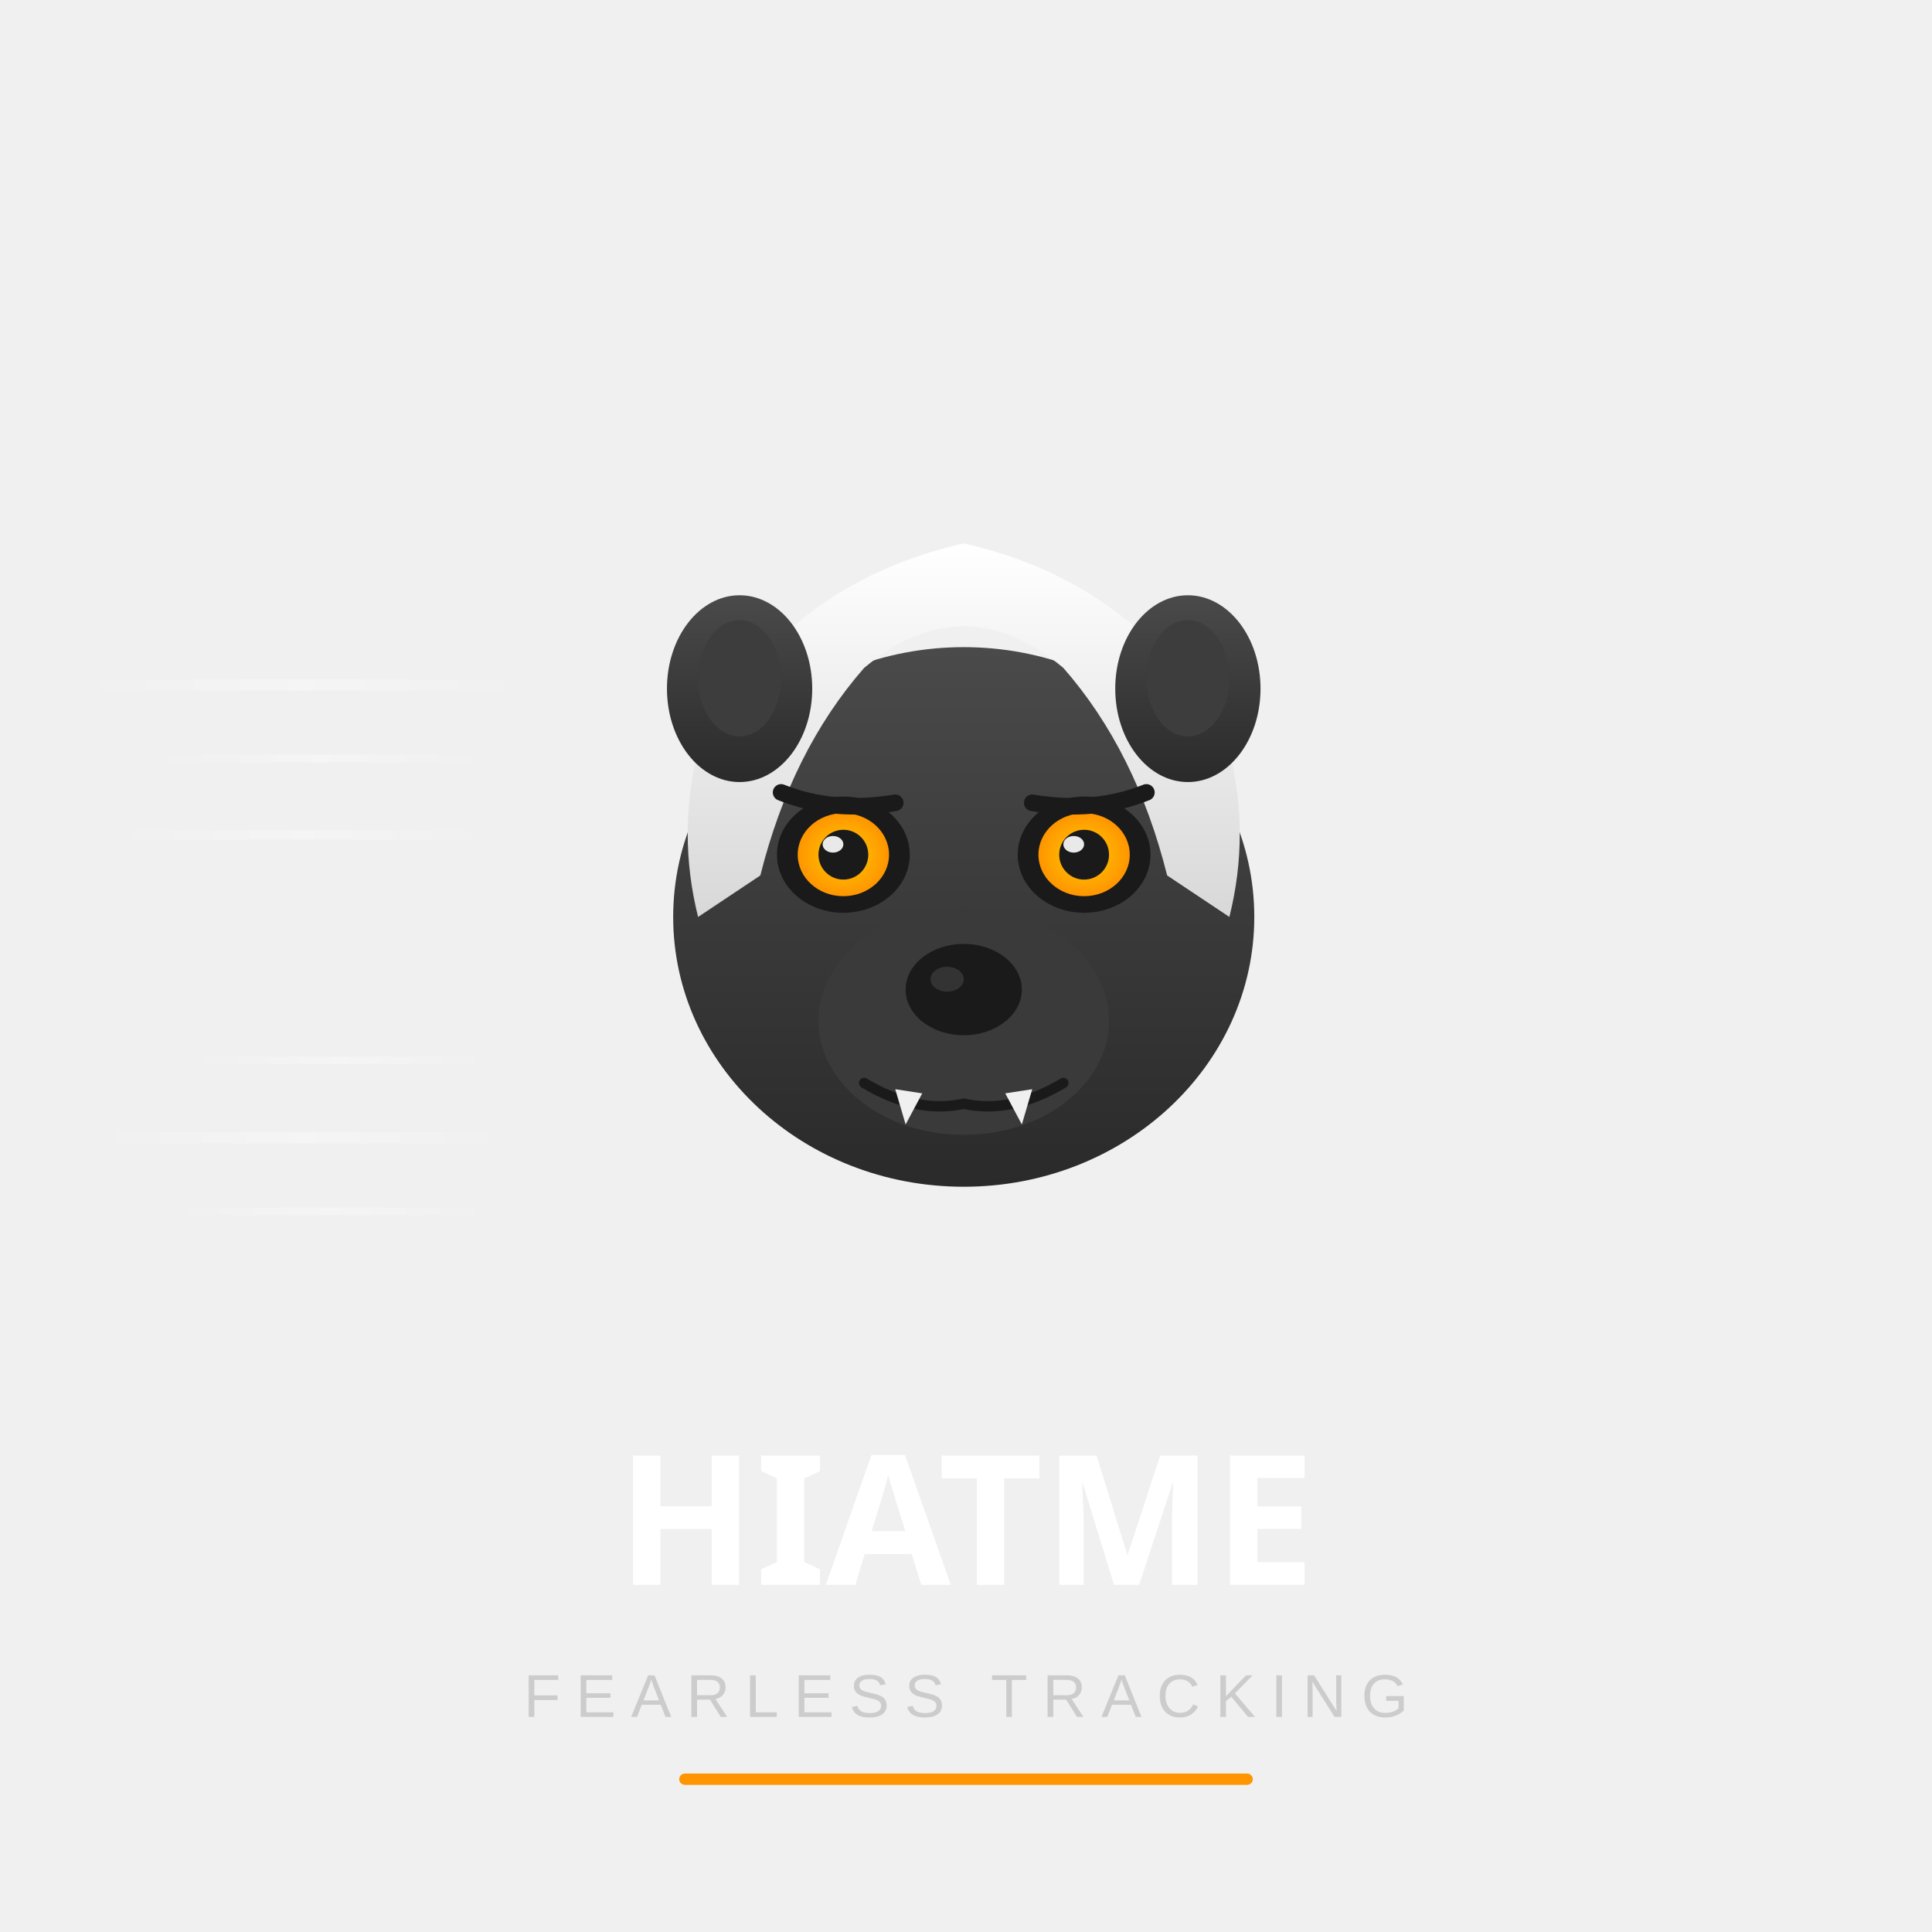
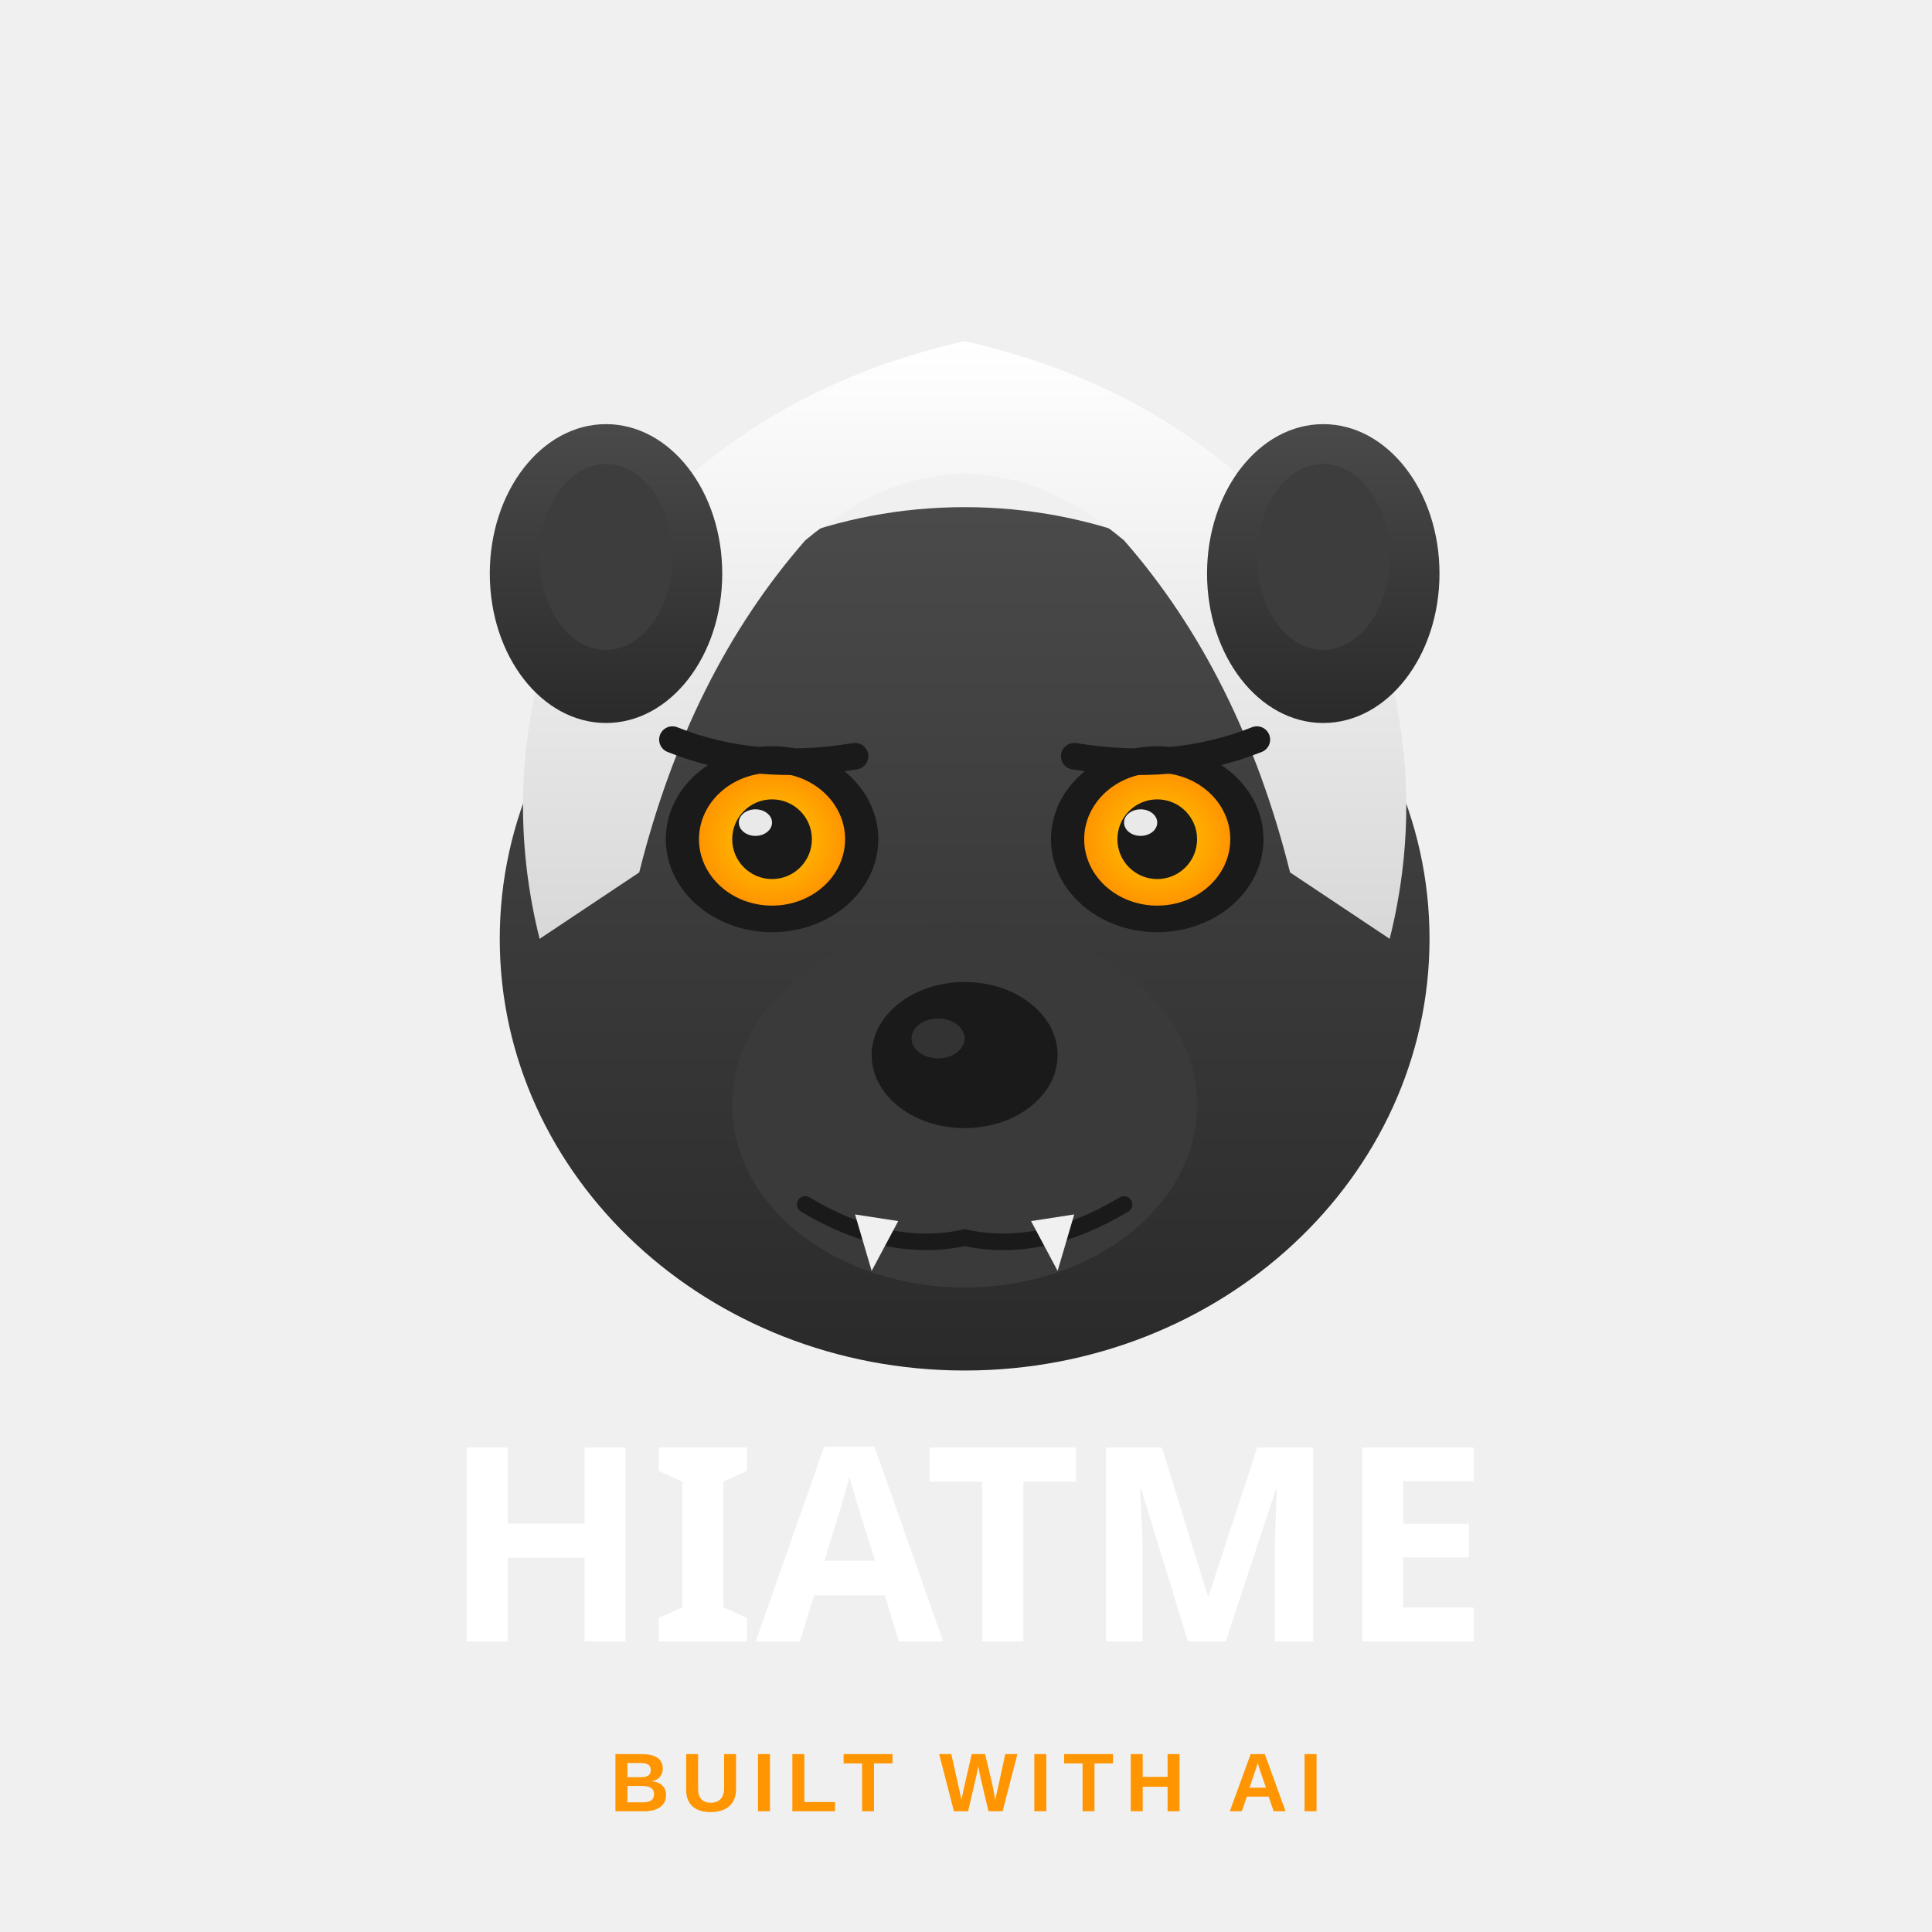
<svg xmlns="http://www.w3.org/2000/svg" width="512" height="512" viewBox="0 0 512 512" version="1.1">
  <defs>
    <linearGradient id="stripeGrad" x1="0%" y1="0%" x2="0%" y2="100%">
      <stop offset="0%" style="stop-color:#ffffff" />
      <stop offset="100%" style="stop-color:#d8d8d8" />
    </linearGradient>
    <linearGradient id="bodyGrad" x1="0%" y1="0%" x2="0%" y2="100%">
      <stop offset="0%" style="stop-color:#4a4a4a" />
      <stop offset="100%" style="stop-color:#2a2a2a" />
    </linearGradient>
    <radialGradient id="eyeGold" cx="50%" cy="50%" r="50%">
      <stop offset="0%" style="stop-color:#ffcc00" />
      <stop offset="100%" style="stop-color:#ff9500" />
    </radialGradient>
-     <linearGradient id="speedGrad" x1="0%" y1="0%" x2="100%" y2="0%">
-       <stop offset="0%" style="stop-color:#ffffff;stop-opacity:0" />
-       <stop offset="50%" style="stop-color:#ffffff;stop-opacity:0.8" />
-       <stop offset="100%" style="stop-color:#ffffff;stop-opacity:0" />
-     </linearGradient>
  </defs>
-   <g opacity="0.4">
-     <rect x="20" y="180" width="120" height="3" rx="1.5" fill="url(#speedGrad)" />
-     <rect x="40" y="200" width="90" height="2" rx="1" fill="url(#speedGrad)" />
-     <rect x="30" y="220" width="100" height="2.5" rx="1.25" fill="url(#speedGrad)" />
-     <rect x="50" y="280" width="80" height="2" rx="1" fill="url(#speedGrad)" />
-     <rect x="25" y="300" width="110" height="3" rx="1.5" fill="url(#speedGrad)" />
-     <rect x="45" y="320" width="85" height="2" rx="1" fill="url(#speedGrad)" />
-   </g>
-   <g transform="translate(130, 100) scale(0.55)">
+   <g transform="translate(55, 20) scale(0.88)">
    <ellipse cx="228" cy="260" rx="140" ry="130" fill="url(#bodyGrad)" />
    <path d="M 228 80                   Q 140 100, 100 180                   Q 90 220, 100 260                  L 130 240                  Q 145 180, 180 140                  Q 228 100, 276 140                  Q 311 180, 326 240                  L 356 260                  Q 366 220, 356 180                  Q 316 100, 228 80 Z" fill="url(#stripeGrad)" />
    <ellipse cx="120" cy="150" rx="35" ry="45" fill="url(#bodyGrad)" />
    <ellipse cx="120" cy="145" rx="20" ry="28" fill="#3d3d3d" />
    <ellipse cx="336" cy="150" rx="35" ry="45" fill="url(#bodyGrad)" />
    <ellipse cx="336" cy="145" rx="20" ry="28" fill="#3d3d3d" />
    <ellipse cx="228" cy="310" rx="70" ry="55" fill="#3a3a3a" />
    <ellipse cx="228" cy="295" rx="28" ry="22" fill="#1a1a1a" />
    <ellipse cx="220" cy="290" rx="8" ry="6" fill="#444" opacity="0.6" />
    <ellipse cx="170" cy="230" rx="32" ry="28" fill="#1a1a1a" />
    <ellipse cx="170" cy="230" rx="22" ry="20" fill="url(#eyeGold)" />
    <ellipse cx="170" cy="230" rx="12" ry="12" fill="#1a1a1a" />
    <ellipse cx="165" cy="225" rx="5" ry="4" fill="#fff" opacity="0.9" />
    <ellipse cx="286" cy="230" rx="32" ry="28" fill="#1a1a1a" />
    <ellipse cx="286" cy="230" rx="22" ry="20" fill="url(#eyeGold)" />
    <ellipse cx="286" cy="230" rx="12" ry="12" fill="#1a1a1a" />
    <ellipse cx="281" cy="225" rx="5" ry="4" fill="#fff" opacity="0.9" />
    <path d="M 140 200 Q 165 210, 195 205" stroke="#1a1a1a" stroke-width="8" fill="none" stroke-linecap="round" />
    <path d="M 316 200 Q 291 210, 261 205" stroke="#1a1a1a" stroke-width="8" fill="none" stroke-linecap="round" />
    <path d="M 180 340 Q 205 355, 228 350 Q 251 355, 276 340" stroke="#1a1a1a" stroke-width="5" fill="none" stroke-linecap="round" />
    <path d="M 195 343 L 200 360 L 208 345" fill="#f0f0f0" />
    <path d="M 261 343 L 256 360 L 248 345" fill="#f0f0f0" />
  </g>
-   <text x="256" y="420" font-family="Arial Black, sans-serif" font-size="48" font-weight="bold" fill="#ffffff" text-anchor="middle">
+   <text x="256" y="435" font-family="Arial Black, sans-serif" font-size="72" font-weight="900" fill="#ffffff" text-anchor="middle">
        HIATME
    </text>
-   <text x="256" y="455" font-family="Arial, sans-serif" font-size="16" fill="#cccccc" text-anchor="middle" letter-spacing="4">
-         FEARLESS TRACKING
+   <text x="256" y="480" font-family="Arial, sans-serif" font-size="22" fill="#ff9500" text-anchor="middle" letter-spacing="3" font-weight="bold">
+         BUILT WITH AI
    </text>
-   <rect x="180" y="470" width="152" height="3" rx="1.5" fill="#ff9500" />
</svg>
